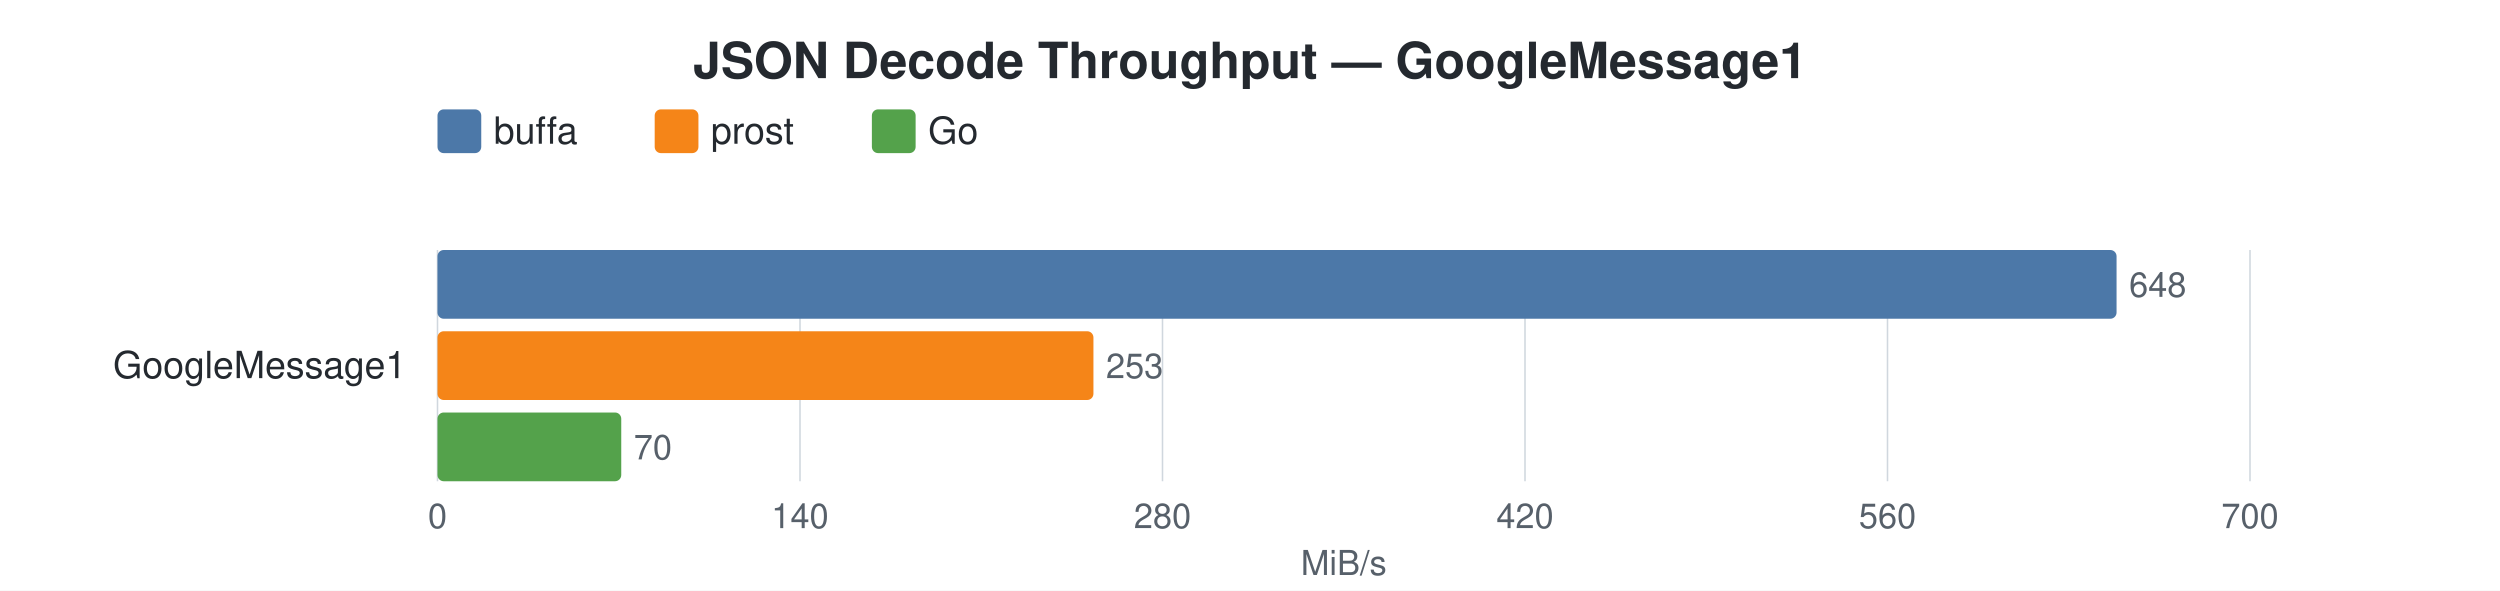
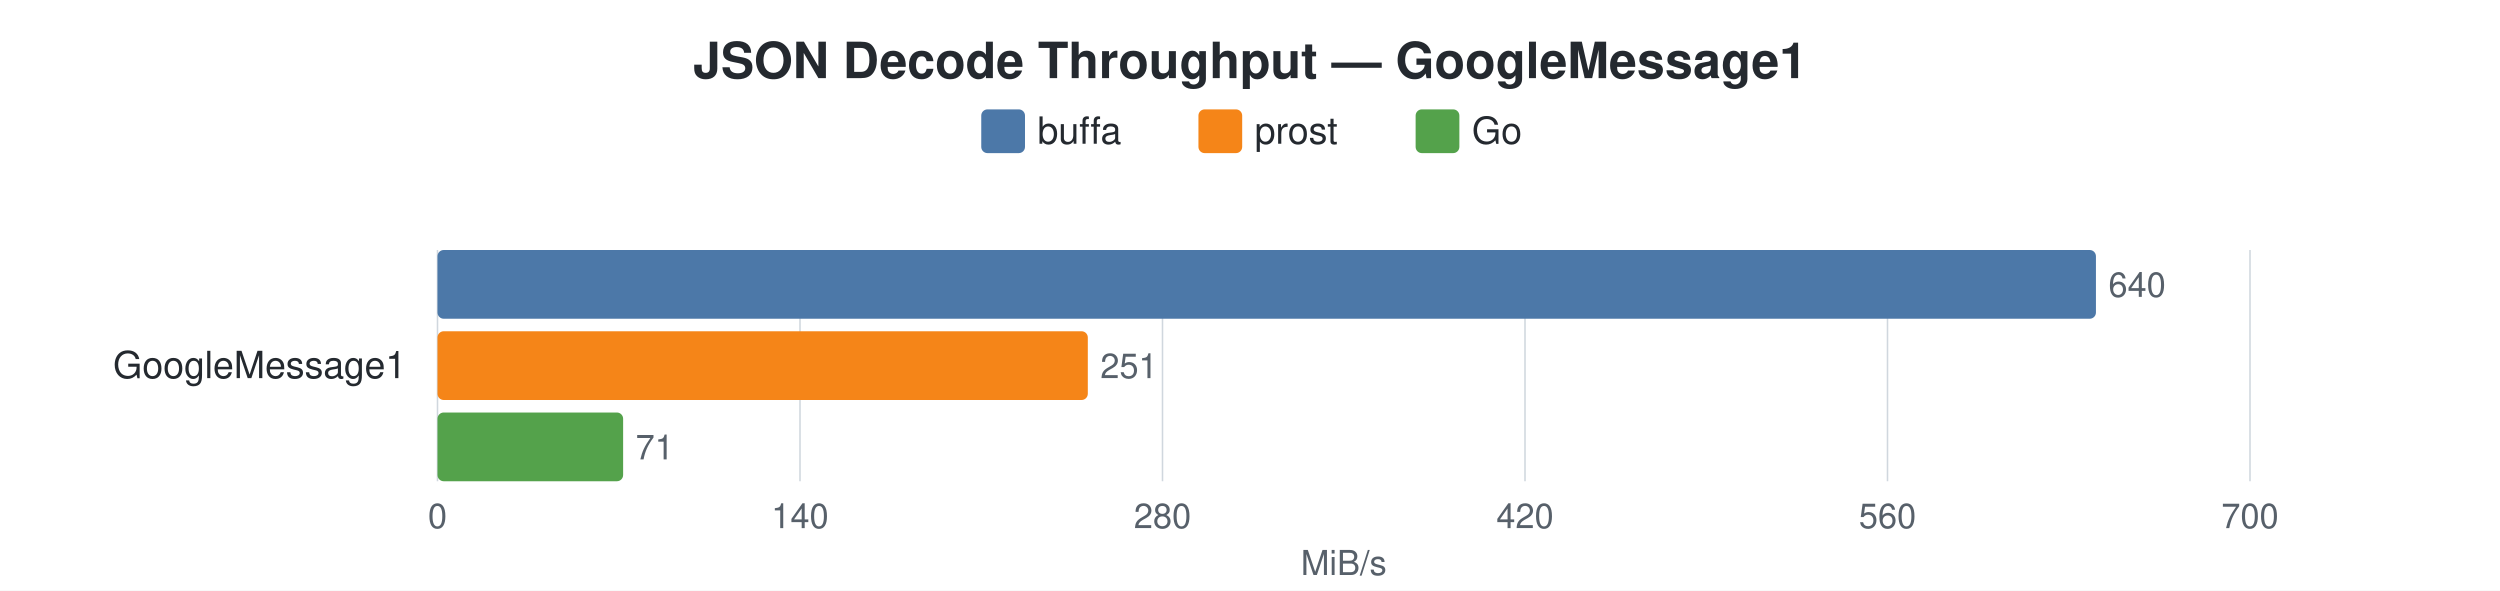
<svg xmlns="http://www.w3.org/2000/svg" width="800" height="189" viewBox="0 0 800 189">
  <style>
    text { font-family: -apple-system, BlinkMacSystemFont, "Segoe UI", Helvetica, Arial, sans-serif; }
    .title { font-size: 16px; font-weight: 600; fill: #24292f; }
    .label { font-size: 12px; fill: #24292f; }
    .value { font-size: 11px; fill: #57606a; }
    .axis-label { font-size: 11px; fill: #57606a; }
    .legend-text { font-size: 12px; fill: #24292f; }
    .grid { stroke: #d0d7de; stroke-width: 0.5; }
  </style>
  <rect width="100%" height="100%" fill="white" />
  <text x="400.0" y="25" text-anchor="middle" class="title">JSON Decode Throughput — GoogleMessage1</text>
-   <rect x="140" y="35" width="14" height="14" rx="2" fill="#4C78A8" />
-   <text x="158" y="46" class="legend-text">buffa</text>
-   <rect x="209.5" y="35" width="14" height="14" rx="2" fill="#F58518" />
-   <text x="227.5" y="46" class="legend-text">prost</text>
-   <rect x="279.0" y="35" width="14" height="14" rx="2" fill="#54A24B" />
-   <text x="297.0" y="46" class="legend-text">Go</text>
+   <rect x="314" y="35" width="14" height="14" rx="2" fill="#4C78A8" />
+   <text x="332" y="46" class="legend-text">buffa</text>
+   <rect x="383.5" y="35" width="14" height="14" rx="2" fill="#F58518" />
+   <text x="401.5" y="46" class="legend-text">prost</text>
+   <rect x="453" y="35" width="14" height="14" rx="2" fill="#54A24B" />
+   <text x="471" y="46" class="legend-text">Go</text>
  <line x1="140.0" y1="80" x2="140.0" y2="154" class="grid" />
  <text x="140.0" y="169" text-anchor="middle" class="axis-label">0</text>
  <line x1="256.0" y1="80" x2="256.0" y2="154" class="grid" />
  <text x="256.0" y="169" text-anchor="middle" class="axis-label">140</text>
  <line x1="372.0" y1="80" x2="372.0" y2="154" class="grid" />
  <text x="372.0" y="169" text-anchor="middle" class="axis-label">280</text>
  <line x1="488.0" y1="80" x2="488.0" y2="154" class="grid" />
  <text x="488.0" y="169" text-anchor="middle" class="axis-label">420</text>
  <line x1="604.0" y1="80" x2="604.0" y2="154" class="grid" />
  <text x="604.0" y="169" text-anchor="middle" class="axis-label">560</text>
  <line x1="720.0" y1="80" x2="720.0" y2="154" class="grid" />
  <text x="720.0" y="169" text-anchor="middle" class="axis-label">700</text>
  <text x="430.0" y="184" text-anchor="middle" class="axis-label">MiB/s</text>
  <text x="130" y="121.0" text-anchor="end" class="label">GoogleMessage1</text>
-   <rect x="140" y="80.0" width="537.3" height="22" rx="2" fill="#4C78A8" />
-   <text x="681.3" y="95.0" class="value">648</text>
-   <rect x="140" y="106.0" width="209.9" height="22" rx="2" fill="#F58518" />
-   <text x="353.9" y="121.0" class="value">253</text>
-   <rect x="140" y="132.0" width="58.8" height="22" rx="2" fill="#54A24B" />
-   <text x="202.8" y="147.0" class="value">70</text>
+   <rect x="140" y="80.0" width="530.7" height="22" rx="2" fill="#4C78A8" />
+   <text x="674.7" y="95.0" class="value">640</text>
+   <rect x="140" y="106.0" width="208.1" height="22" rx="2" fill="#F58518" />
+   <text x="352.1" y="121.0" class="value">251</text>
+   <rect x="140" y="132.0" width="59.4" height="22" rx="2" fill="#54A24B" />
+   <text x="203.4" y="147.0" class="value">71</text>
</svg>
